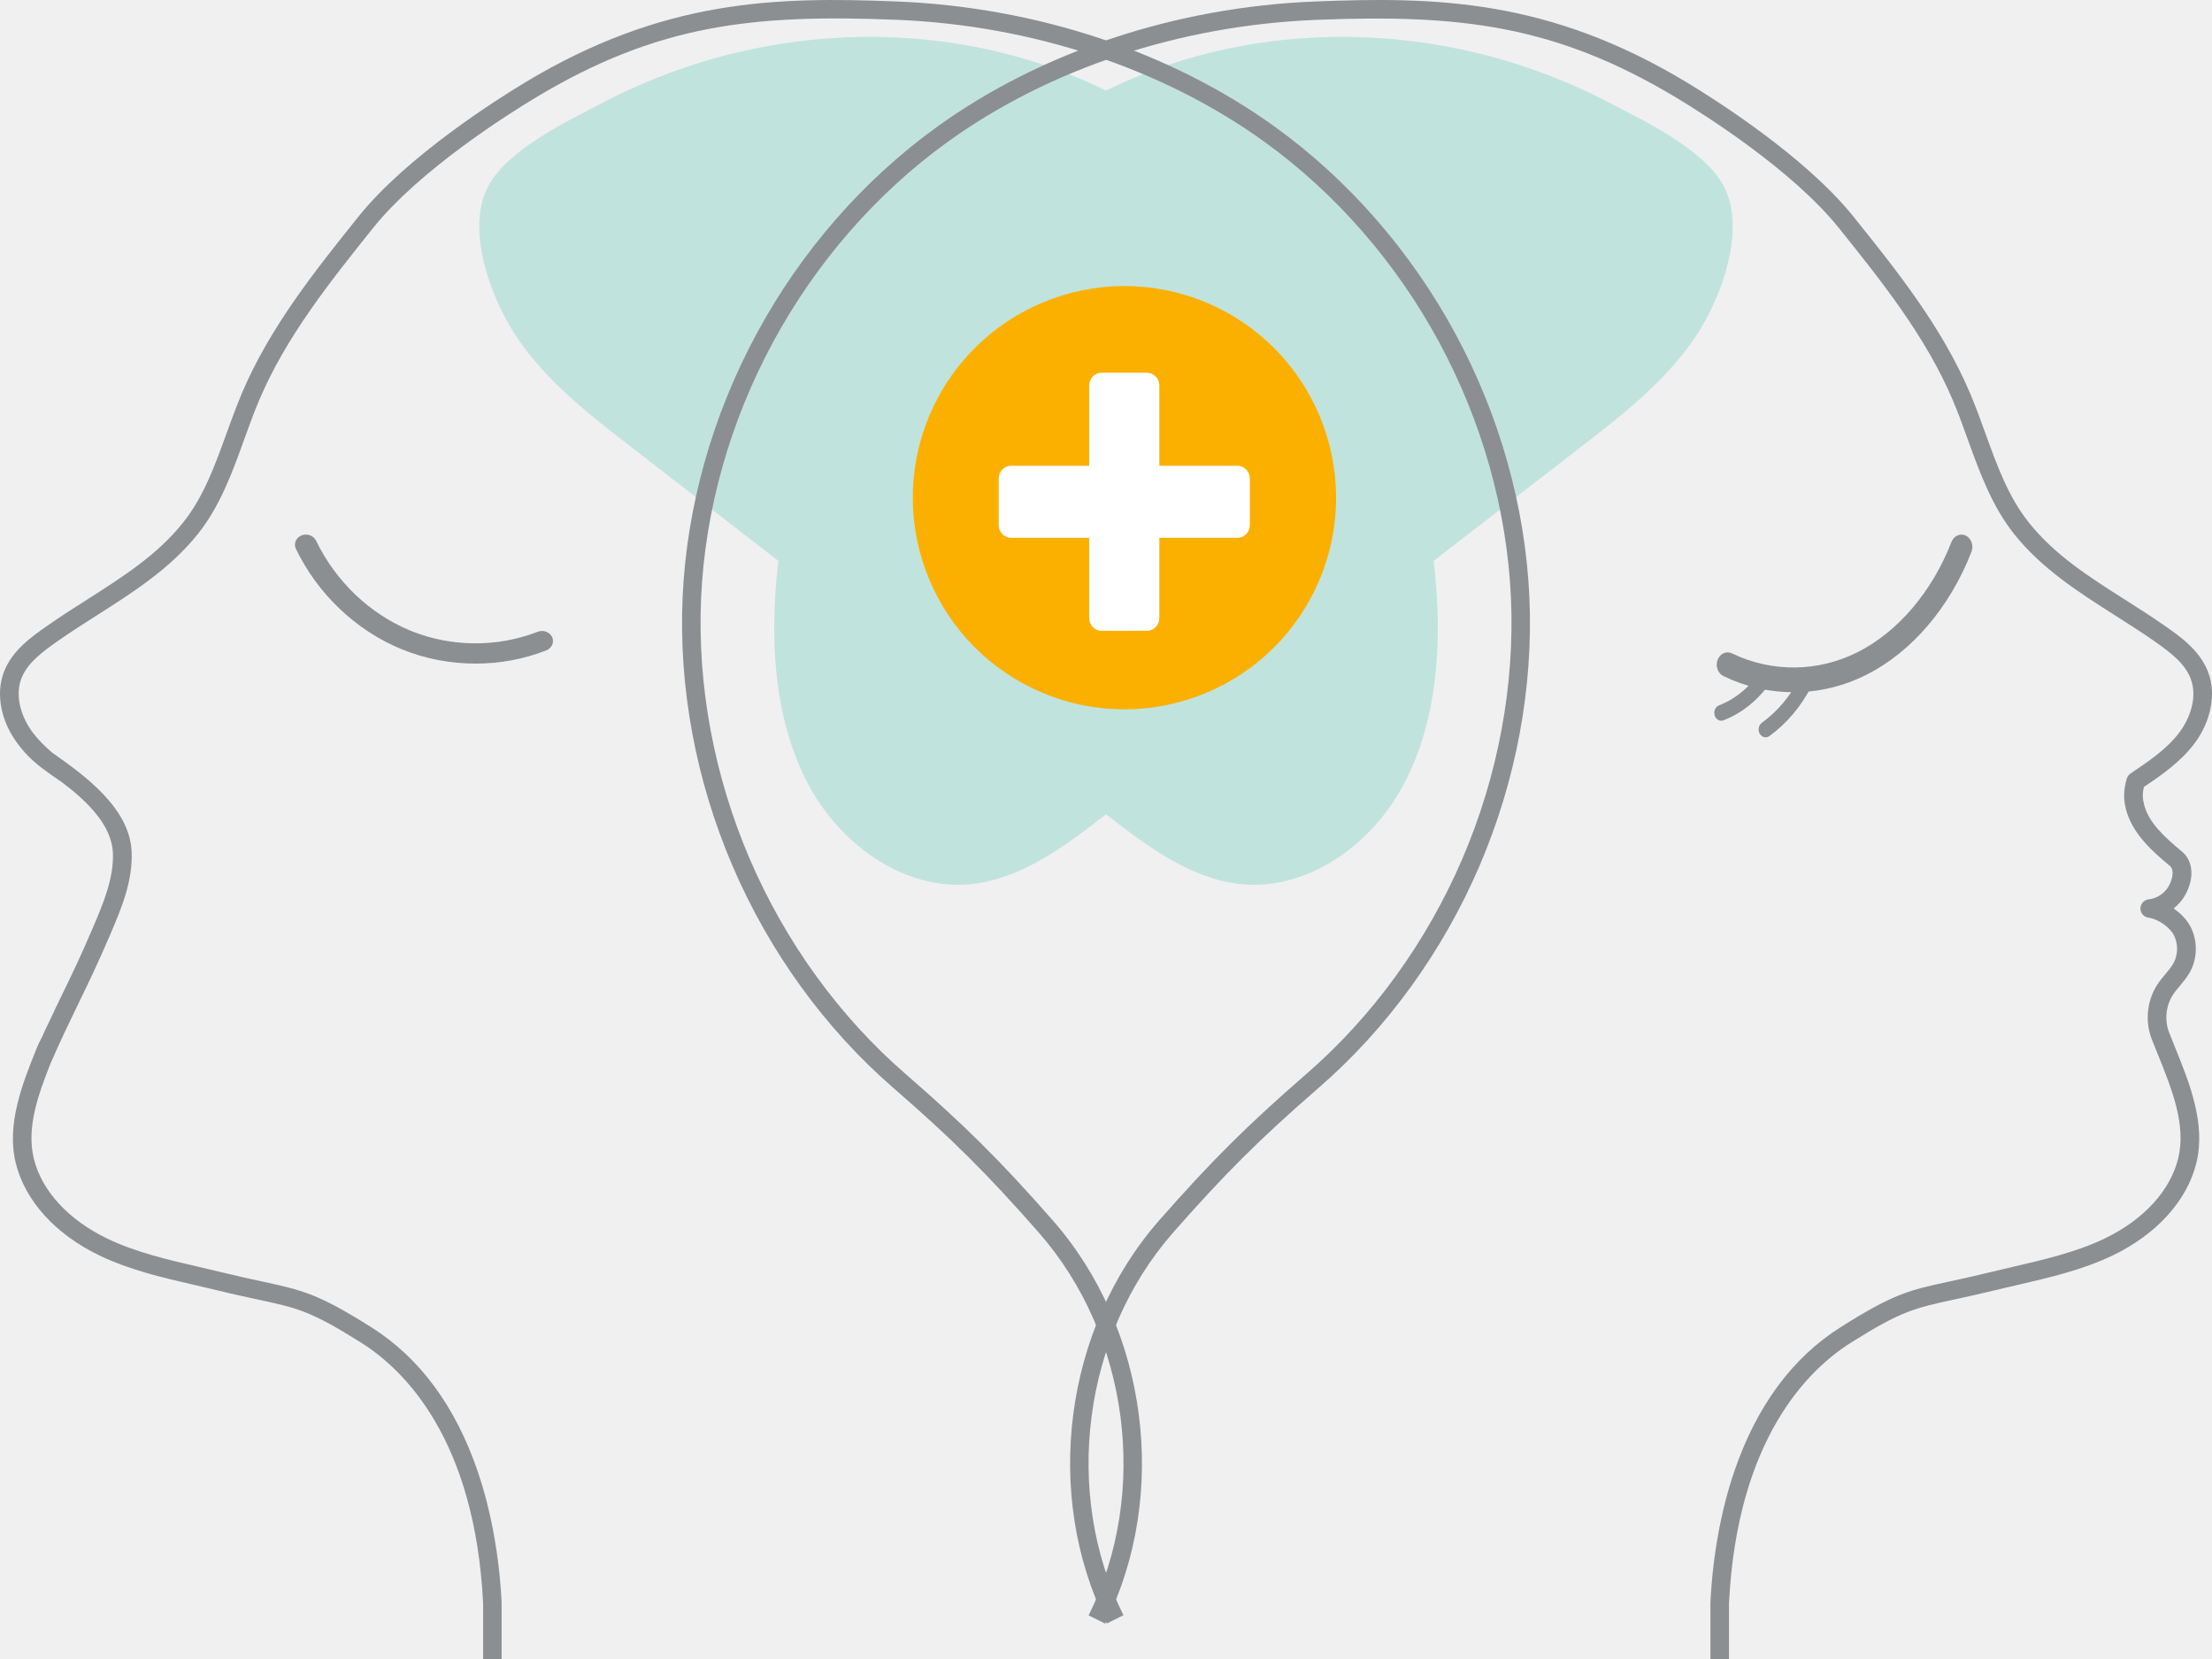
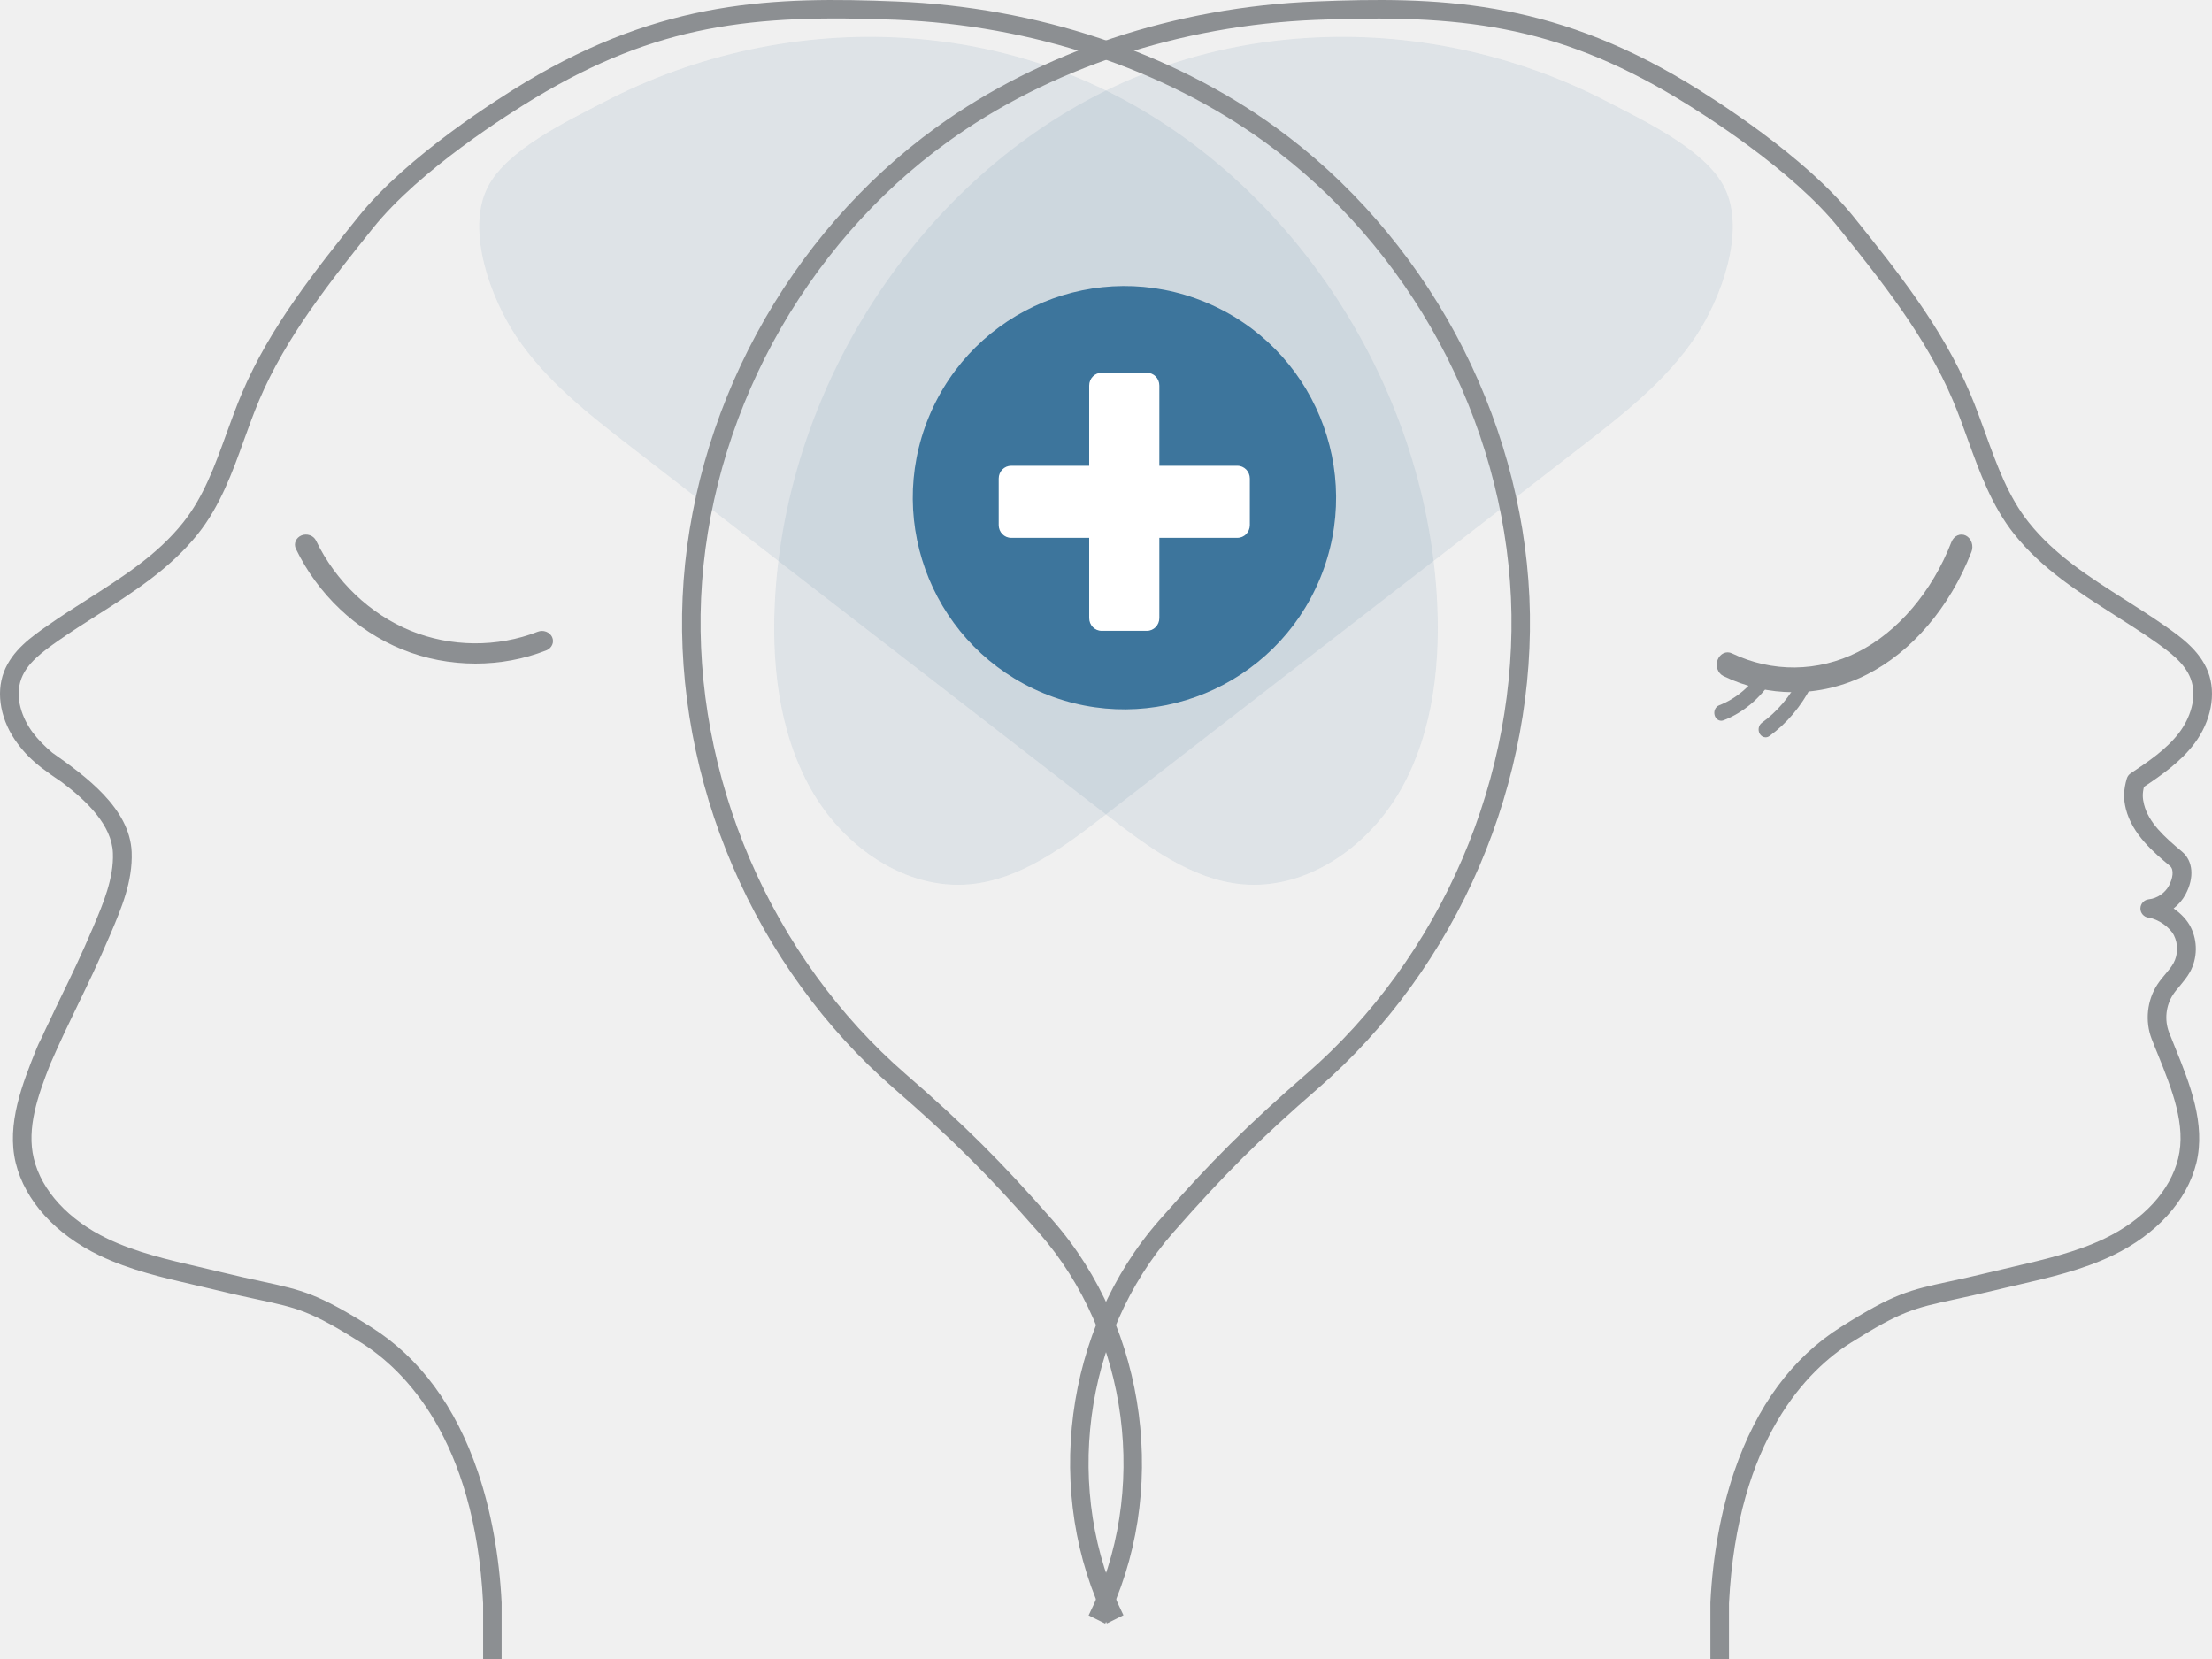
<svg xmlns="http://www.w3.org/2000/svg" width="120" height="90" viewBox="0 0 120 90" fill="none">
-   <path d="M58.539 4.247C69.287 8.777 77.13 20.063 77.935 32.162C78.177 35.817 77.787 39.642 76.011 42.803C74.236 45.96 70.851 48.302 67.363 47.968C64.634 47.705 62.279 45.941 60.076 44.238C51.446 37.562 42.816 30.887 34.185 24.207C31.924 22.457 29.619 20.66 28.005 18.247C26.679 16.262 25.24 12.536 26.463 10.146C27.506 8.105 30.855 6.533 32.752 5.545C37.804 2.906 43.535 1.697 49.167 2.064C52.377 2.267 55.554 2.991 58.539 4.247Z" fill="#C1E3DE" />
+   <path d="M58.539 4.247C69.287 8.777 77.13 20.063 77.935 32.162C78.177 35.817 77.787 39.642 76.011 42.803C74.236 45.96 70.851 48.302 67.363 47.968C64.634 47.705 62.279 45.941 60.076 44.238C51.446 37.562 42.816 30.887 34.185 24.207C31.924 22.457 29.619 20.66 28.005 18.247C26.679 16.262 25.24 12.536 26.463 10.146C27.506 8.105 30.855 6.533 32.752 5.545C37.804 2.906 43.535 1.697 49.167 2.064C52.377 2.267 55.554 2.991 58.539 4.247Z" fill="#3d759c1a" />
  <path d="M92.793 90H93.797V86.98C94.242 78.023 98.128 74.28 100.401 72.847C103.147 71.117 103.861 70.966 105.988 70.504C106.579 70.376 107.317 70.216 108.229 69.996C108.637 69.895 109.045 69.804 109.453 69.708C111.176 69.309 112.959 68.898 114.604 68.111C116.992 66.966 118.646 65.14 119.151 63.095C119.673 60.971 118.788 58.774 118.005 56.839C117.89 56.555 117.78 56.276 117.67 56.001C117.414 55.337 117.496 54.555 117.886 53.96C117.986 53.804 118.115 53.653 118.252 53.489C118.445 53.255 118.646 53.017 118.807 52.729C119.215 51.983 119.228 51.049 118.843 50.289C118.651 49.91 118.312 49.553 117.918 49.283C118.184 49.077 118.408 48.816 118.568 48.514C119.05 47.612 118.976 46.706 118.376 46.203C117.395 45.383 116.566 44.628 116.314 43.64C116.227 43.301 116.222 43.036 116.309 42.688C117.253 42.056 118.294 41.333 119.041 40.345C119.957 39.127 120.241 37.635 119.788 36.45C119.334 35.274 118.275 34.532 117.423 33.938C116.722 33.448 115.988 32.981 115.282 32.533C113.316 31.283 111.46 30.102 110.062 28.345C108.953 26.954 108.348 25.279 107.707 23.508C107.445 22.789 107.18 22.043 106.873 21.329C105.356 17.75 102.917 14.702 100.557 11.76C97.908 8.455 92.949 5.339 91.492 4.46C84.017 -0.039 77.949 -0.185 71.354 0.08C63.778 0.382 56.482 2.803 50.808 6.899C46.83 9.773 43.452 13.645 41.046 18.103C38.64 22.556 37.251 27.503 37.031 32.4C36.811 37.297 37.751 42.349 39.749 46.999C41.747 51.649 44.763 55.809 48.471 59.026C51.647 61.781 53.562 63.685 56.353 66.866C61.257 72.449 62.367 80.989 59.057 87.634L59.956 88.082C63.444 81.08 62.275 72.083 57.11 66.202C54.287 62.985 52.348 61.058 49.131 58.266C45.538 55.15 42.614 51.113 40.675 46.601C38.736 42.088 37.824 37.191 38.035 32.441C38.246 27.691 39.593 22.899 41.931 18.574C44.268 14.249 47.54 10.492 51.395 7.709C56.908 3.728 64.007 1.376 71.391 1.078C79.182 0.767 84.351 1.339 90.969 5.316C92.39 6.172 97.225 9.206 99.769 12.382C102.088 15.274 104.48 18.267 105.942 21.718C106.235 22.409 106.501 23.142 106.753 23.846C107.395 25.617 108.055 27.448 109.265 28.972C110.768 30.858 112.785 32.139 114.732 33.379C115.429 33.823 116.149 34.281 116.836 34.757C117.744 35.393 118.523 35.983 118.839 36.807C119.238 37.841 118.784 38.999 118.225 39.741C117.537 40.651 116.543 41.315 115.58 41.96C115.484 42.024 115.411 42.125 115.379 42.235C115.2 42.843 115.186 43.324 115.328 43.887C115.681 45.274 116.859 46.258 117.716 46.976C117.964 47.182 117.863 47.676 117.666 48.047C117.45 48.45 117.019 48.743 116.566 48.788C116.314 48.816 116.121 49.026 116.117 49.278C116.112 49.53 116.3 49.749 116.552 49.782C117.074 49.855 117.711 50.294 117.936 50.742C118.17 51.205 118.161 51.795 117.913 52.248C117.803 52.45 117.643 52.642 117.473 52.843C117.326 53.017 117.175 53.2 117.038 53.406C116.474 54.267 116.355 55.397 116.726 56.358C116.836 56.637 116.946 56.921 117.065 57.205C117.826 59.09 118.61 61.04 118.165 62.847C117.734 64.6 116.277 66.184 114.164 67.195C112.624 67.932 110.892 68.33 109.224 68.719C108.811 68.815 108.399 68.911 107.986 69.012C107.088 69.232 106.391 69.383 105.773 69.516C103.577 69.991 102.757 70.165 99.865 71.991C97.234 73.648 95.291 76.284 94.081 79.831C93.362 81.95 92.913 84.403 92.789 86.938C92.789 86.948 92.789 86.957 92.789 86.961V90H92.793Z" fill="#8C8F92" />
-   <path d="M61.461 4.247C50.714 8.777 42.87 20.063 42.065 32.162C41.822 35.817 42.214 39.642 43.989 42.803C45.764 45.96 49.149 48.302 52.637 47.968C55.366 47.705 57.721 45.941 59.924 44.238C68.554 37.562 77.184 30.887 85.815 24.207C88.076 22.457 90.382 20.66 91.995 18.247C93.321 16.262 94.76 12.536 93.537 10.146C92.494 8.105 89.145 6.533 87.249 5.545C82.196 2.906 76.465 1.697 70.833 2.064C67.619 2.267 64.441 2.991 61.461 4.247Z" fill="#C1E3DE" />
-   <circle cx="61" cy="27" r="11.48" transform="rotate(-67.4996 61 26.9998)" fill="#FBB000" />
+   <path d="M61.461 4.247C50.714 8.777 42.87 20.063 42.065 32.162C41.822 35.817 42.214 39.642 43.989 42.803C45.764 45.96 49.149 48.302 52.637 47.968C55.366 47.705 57.721 45.941 59.924 44.238C68.554 37.562 77.184 30.887 85.815 24.207C88.076 22.457 90.382 20.66 91.995 18.247C93.321 16.262 94.76 12.536 93.537 10.146C92.494 8.105 89.145 6.533 87.249 5.545C82.196 2.906 76.465 1.697 70.833 2.064C67.619 2.267 64.441 2.991 61.461 4.247Z" fill="#3d759c1a" />
+   <circle cx="61" cy="27" r="11.48" transform="rotate(-67.4996 61 26.9998)" fill="#3d759c" />
  <path d="M67.127 25.267H62.894V20.917C62.894 20.531 62.593 20.222 62.218 20.222H59.764C59.388 20.222 59.088 20.531 59.088 20.917V25.267H54.855C54.48 25.267 54.179 25.576 54.179 25.961V28.483C54.179 28.869 54.48 29.178 54.855 29.178H59.088V33.528C59.088 33.913 59.388 34.222 59.764 34.222H62.218C62.589 34.222 62.894 33.913 62.894 33.528V29.178H67.127C67.502 29.178 67.803 28.869 67.803 28.483V25.961C67.803 25.579 67.502 25.267 67.127 25.267Z" fill="white" />
  <path d="M25.798 36C24.431 36 23.065 35.742 21.793 35.221C19.323 34.213 17.229 32.224 16.05 29.769C15.919 29.494 16.055 29.171 16.355 29.046C16.656 28.925 17.008 29.05 17.144 29.326C18.205 31.535 20.074 33.317 22.276 34.217C24.46 35.109 26.972 35.13 29.169 34.273C29.474 34.153 29.822 34.286 29.953 34.562C30.08 34.842 29.939 35.16 29.639 35.281C28.418 35.763 27.108 36 25.798 36Z" fill="#8C8F92" />
  <path d="M97.295 37.553C98.649 37.553 100.002 37.238 101.262 36.601C103.709 35.37 105.783 32.939 106.95 29.94C107.081 29.603 106.946 29.209 106.648 29.056C106.35 28.909 106.002 29.061 105.867 29.398C104.816 32.097 102.965 34.276 100.783 35.375C98.621 36.464 96.133 36.491 93.956 35.444C93.654 35.296 93.31 35.459 93.18 35.796C93.049 36.138 93.193 36.527 93.491 36.675C94.7 37.264 95.998 37.553 97.295 37.553Z" fill="#8C8F92" />
  <path d="M93.379 39.1C93.221 39.1 93.073 38.99 93.021 38.811C92.952 38.584 93.059 38.343 93.258 38.264C94.17 37.911 94.979 37.232 95.537 36.348C95.658 36.154 95.895 36.112 96.068 36.248C96.24 36.385 96.277 36.654 96.156 36.848C95.505 37.874 94.561 38.669 93.505 39.074C93.459 39.09 93.417 39.1 93.379 39.1Z" fill="#8C8F92" />
  <path d="M95.784 40C95.658 40 95.537 39.932 95.463 39.805C95.351 39.605 95.402 39.342 95.579 39.211C96.421 38.6 97.128 37.764 97.625 36.785C97.728 36.58 97.96 36.512 98.142 36.627C98.323 36.743 98.383 37.006 98.281 37.211C97.723 38.306 96.932 39.248 95.988 39.932C95.923 39.979 95.853 40 95.784 40Z" fill="#8C8F92" />
  <path d="M82.969 32.398C82.749 27.501 81.36 22.554 78.954 18.102C76.547 13.649 73.169 9.773 69.191 6.899C63.522 2.803 56.225 0.382 48.644 0.08C42.049 -0.185 35.985 -0.034 28.505 4.46C27.048 5.338 22.084 8.455 19.439 11.759C17.079 14.706 14.641 17.754 13.124 21.328C12.821 22.046 12.551 22.788 12.289 23.511C11.648 25.282 11.043 26.957 9.934 28.348C8.536 30.101 6.679 31.281 4.713 32.535C4.007 32.984 3.279 33.446 2.577 33.94C1.725 34.535 0.662 35.276 0.212 36.453C-0.241 37.638 0.043 39.13 0.96 40.347C1.335 40.85 1.711 41.23 2.289 41.679V41.679C2.298 41.683 2.307 41.692 2.316 41.697C2.605 41.917 2.939 42.155 3.357 42.434C4.713 43.454 6.065 44.763 6.125 46.273C6.18 47.642 5.593 49.024 5.075 50.246C4.397 51.843 3.856 52.959 3.329 54.039C3.237 54.227 3.15 54.41 3.059 54.602C3.059 54.602 3.059 54.602 3.059 54.598C3.059 54.602 3.054 54.611 3.049 54.616C2.939 54.849 2.829 55.083 2.715 55.33C2.564 55.646 2.412 55.948 2.394 55.998C2.289 56.273 2.11 56.556 2 56.84C1.221 58.78 0.336 60.977 0.854 63.096C1.358 65.141 3.013 66.967 5.401 68.112C7.042 68.899 8.824 69.311 10.552 69.709C10.96 69.805 11.368 69.896 11.776 69.997C12.688 70.221 13.426 70.377 14.017 70.505C16.144 70.963 16.859 71.118 19.604 72.848C21.882 74.28 25.764 78.024 26.209 86.98V90H27.213V86.966C27.213 86.957 27.213 86.948 27.213 86.943C27.089 84.412 26.64 81.955 25.92 79.836C24.715 76.294 22.767 73.653 20.136 71.997C17.239 70.175 16.419 69.997 14.228 69.521C13.609 69.388 12.913 69.237 12.014 69.018C11.602 68.917 11.189 68.821 10.777 68.725C9.104 68.34 7.376 67.938 5.836 67.201C3.723 66.189 2.261 64.606 1.835 62.853C1.432 61.201 2.05 59.435 2.738 57.7C3.306 56.396 3.783 55.417 4.241 54.469C4.773 53.376 5.318 52.25 6.01 50.63C6.569 49.312 7.207 47.82 7.142 46.223C7.046 43.852 4.644 42.104 2.834 40.832C2.44 40.498 2.078 40.141 1.775 39.738C1.221 38.997 0.767 37.839 1.161 36.805C1.477 35.981 2.257 35.391 3.164 34.755C3.852 34.274 4.571 33.817 5.268 33.373C7.216 32.133 9.232 30.851 10.736 28.966C11.946 27.446 12.61 25.616 13.247 23.84C13.504 23.136 13.765 22.403 14.059 21.712C15.521 18.262 17.918 15.269 20.232 12.377C22.776 9.201 27.611 6.167 29.032 5.311C35.651 1.329 40.816 0.762 48.612 1.073C55.996 1.366 63.095 3.723 68.609 7.704C72.468 10.491 75.741 14.248 78.074 18.568C80.411 22.893 81.754 27.684 81.969 32.435C82.18 37.185 81.268 42.081 79.329 46.594C77.391 51.106 74.467 55.142 70.873 58.259C67.66 61.05 65.722 62.977 62.894 66.194C57.728 72.075 56.56 81.072 60.047 88.073L60.946 87.625C57.637 80.98 58.746 72.436 63.65 66.858C66.441 63.682 68.357 61.773 71.533 59.018C75.241 55.801 78.257 51.641 80.255 46.992C82.249 42.347 83.189 37.299 82.969 32.398Z" fill="#8C8F92" />
</svg>
